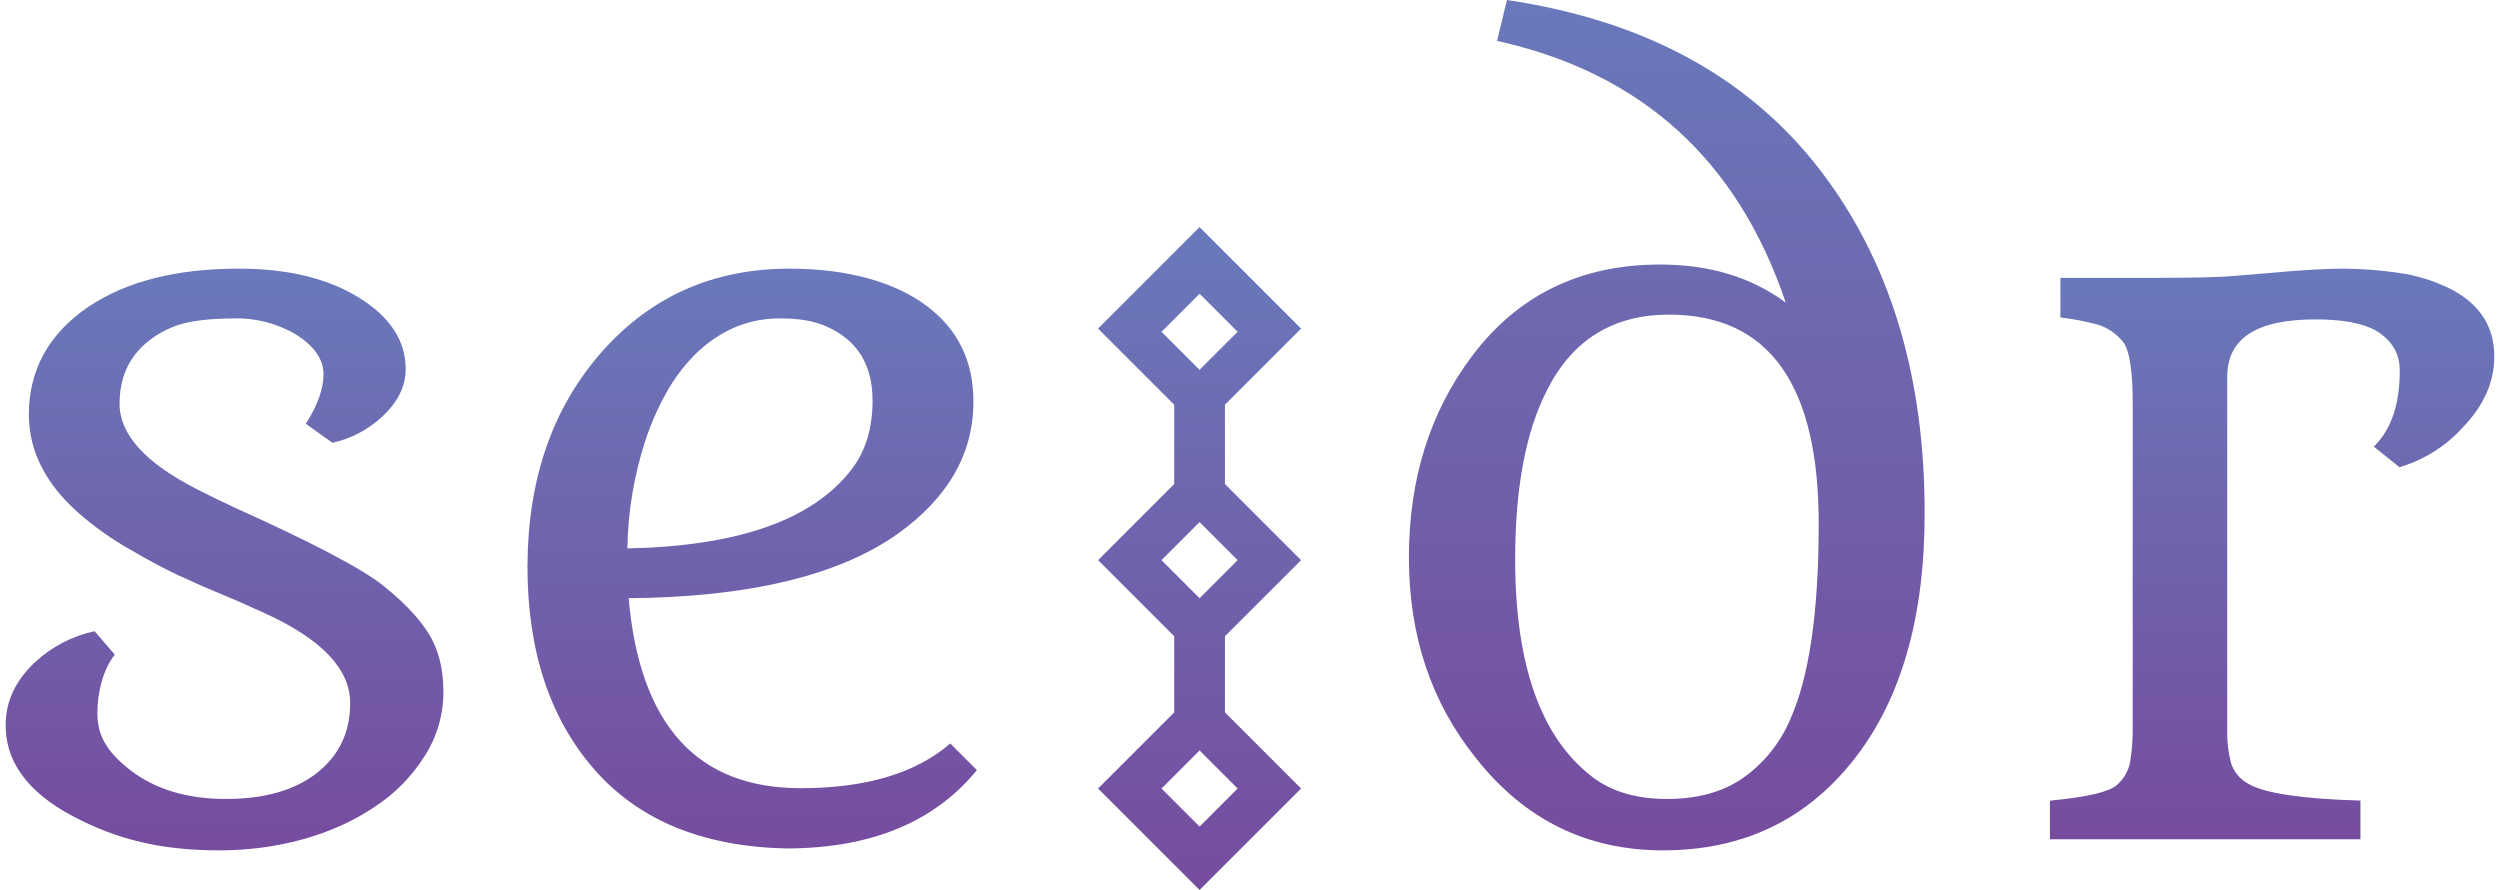
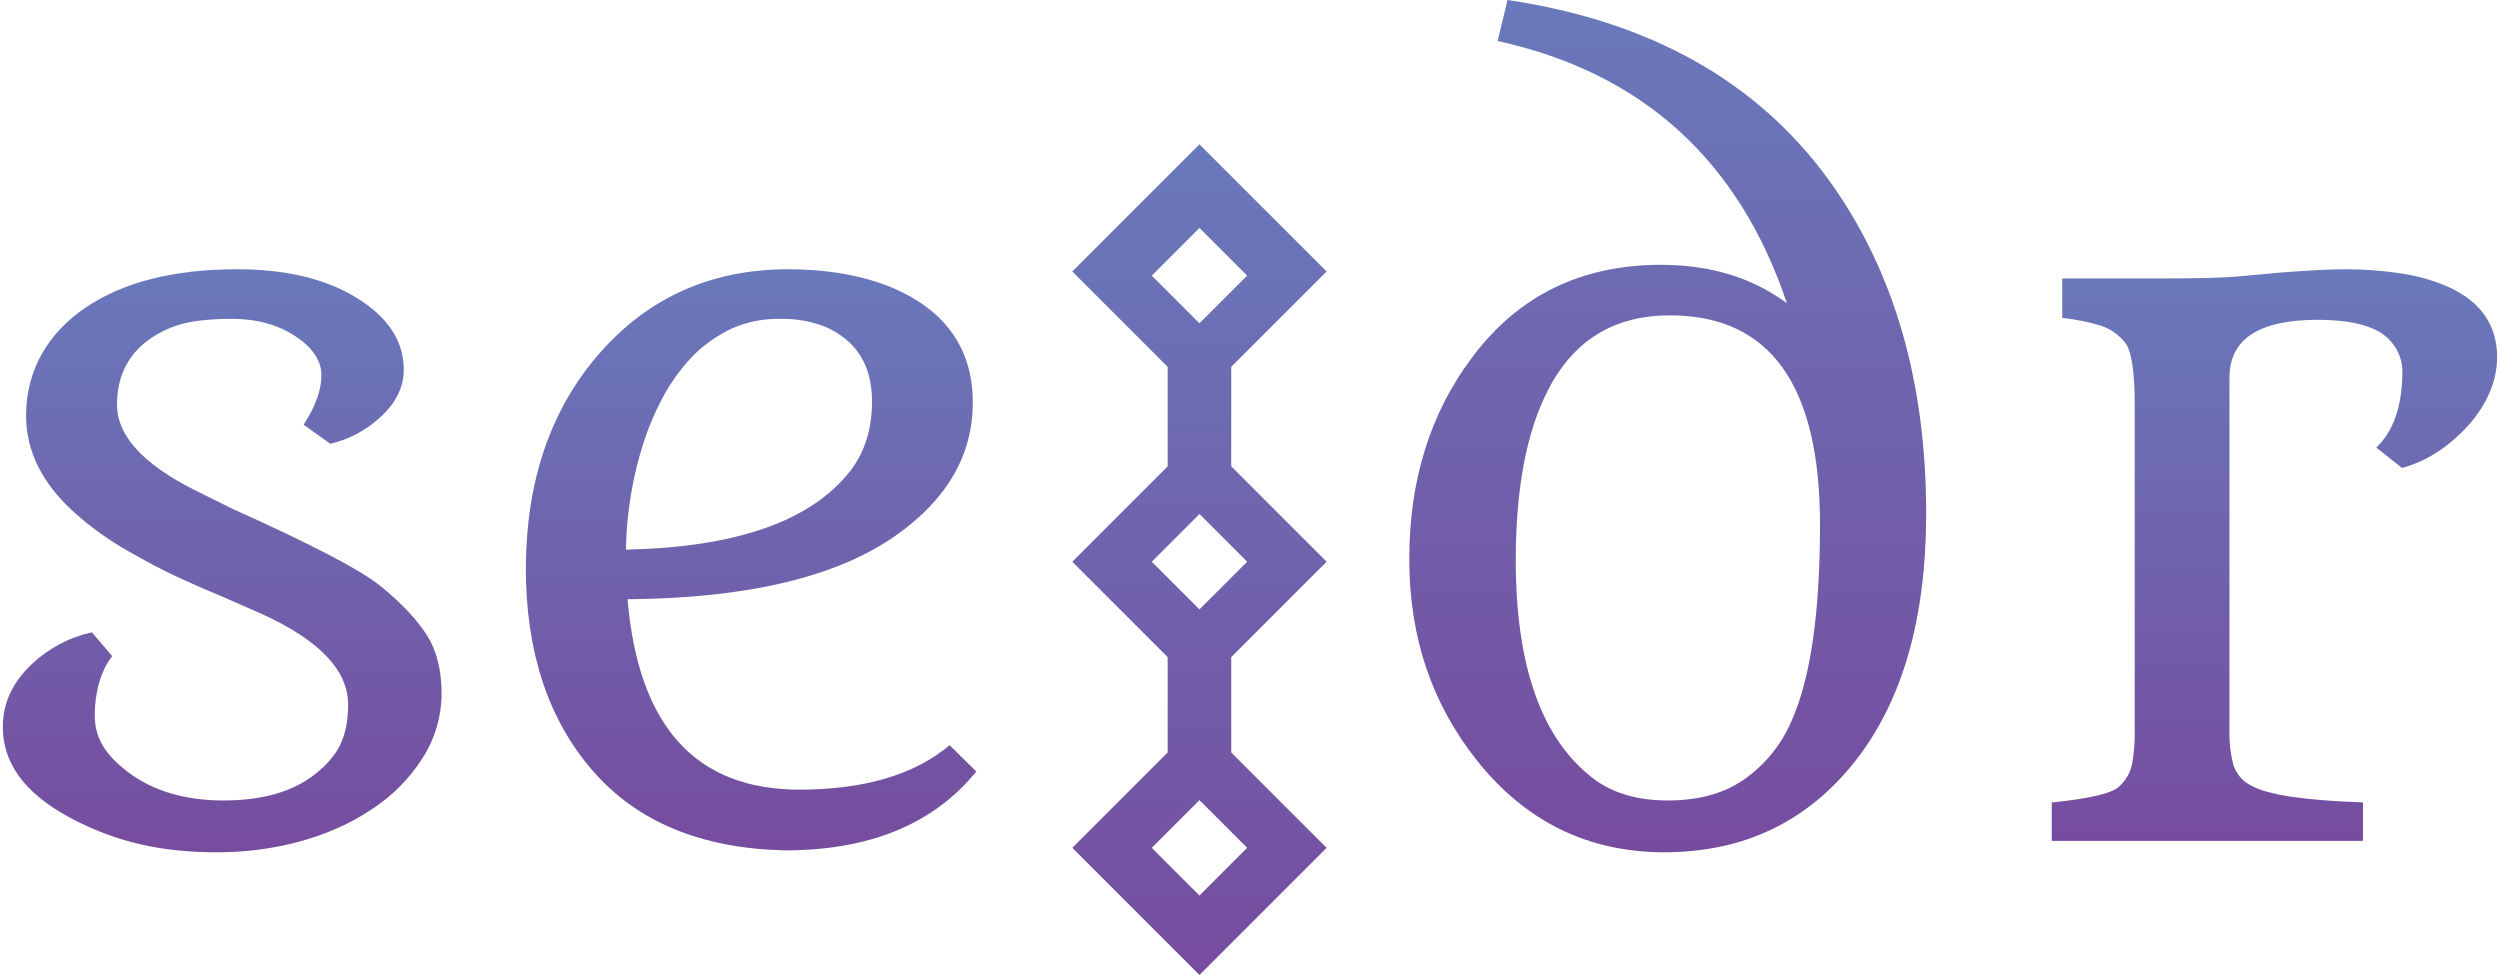
- <svg xmlns="http://www.w3.org/2000/svg" xmlns:xlink="http://www.w3.org/1999/xlink" viewBox="0 0 784.6 280.6" width="500" height="178" alt="Seidr">
+ <svg xmlns="http://www.w3.org/2000/svg" xmlns:xlink="http://www.w3.org/1999/xlink" width="500" height="195" viewBox="0 0 784.6 306.7" alt="Seidr">
  <defs>
    <style>.a{fill:url(#a);}.b{fill:url(#b);}.c{fill:url(#c);}.d{fill:url(#d);}.e{fill-rule:evenodd;fill:url(#e);}</style>
-     <linearGradient id="a" x1="188.6" y1="271.52" x2="188.6" y2="88.12" gradientUnits="userSpaceOnUse">
+     <linearGradient id="a" x1="73" y1="272.07" x2="73" y2="88.67" gradientUnits="userSpaceOnUse">
      <stop offset="0" stop-color="#764c9f" />
      <stop offset="1" stop-color="#6979bb" />
    </linearGradient>
-     <linearGradient id="b" x1="354.94" y1="270.93" x2="354.94" y2="88.12" xlink:href="#a" />
-     <linearGradient id="c" x1="643.29" y1="271.52" x2="643.29" y2="3.45" xlink:href="#a" />
-     <linearGradient id="d" x1="834.16" y1="268" x2="834.16" y2="88.12" xlink:href="#a" />
-     <linearGradient id="e" x1="496" y1="284" x2="496" y2="75" xlink:href="#a" />
+     <linearGradient id="b" x1="239.34" y1="271.48" x2="239.34" y2="88.67" xlink:href="#a" />
+     <linearGradient id="c" x1="527.7" y1="272.07" x2="527.7" y2="4" xlink:href="#a" />
+     <linearGradient id="d" x1="718.57" y1="268.55" x2="718.57" y2="88.67" xlink:href="#a" />
+     <linearGradient id="e" x1="380.41" y1="310.68" x2="380.41" y2="49.43" xlink:href="#a" />
  </defs>
-   <path class="a" d="M222.6,143a33.5,33.5,0,0,0,15.1-7.7c5.3-4.7,8-9.9,8-15.5,0-9-4.9-16.5-14.8-22.6s-22.5-9.1-37.8-9.1q-29.5,0-47.4,12c-12.5,8.5-18.8,19.9-18.8,34,0,11.4,5.2,21.7,15.4,30.8a96.2,96.2,0,0,0,16.6,11.8c6.3,3.7,11.5,6.4,15.4,8.2l7.3,3.3,6.4,2.7c3.4,1.4,7.8,3.3,13.2,5.8,18,8.2,27,17.6,27,28.4,0,9.2-3.5,16.5-10.5,22s-16.6,8.2-28.7,8.2-22.2-3-30-9-10.5-11.3-10.5-18,1.8-13.9,5.5-18.5l-6.4-7.4a40.1,40.1,0,0,0-18.9,9.9c-5.9,5.6-8.9,11.9-9.1,18.9-.4,11.9,6.6,21.8,21.1,29.5s28.6,10.8,46.3,10.8,35.1-4.5,48.6-13.5a52.3,52.3,0,0,0,16-16.1,37.3,37.3,0,0,0,6-20.3c0-7.3-1.5-13.3-4.5-18.2s-7.8-10-14.4-15.3-22.3-13.6-47-24.7c-3.2-1.5-7.2-3.4-11.9-5.8-16.2-8.3-24.3-17.2-24.3-26.9,0-8,2.8-14.4,8.3-19.1a30.8,30.8,0,0,1,10.4-5.8c4.1-1.3,10-2,17.6-2a36,36,0,0,1,19.7,5.3c5.5,3.6,8.3,7.7,8.3,12.3s-1.9,9.9-5.6,15.6Z" transform="translate(-119.6 -3.4)" />
-   <path class="b" d="M417.4,237.8q-16.3,14.1-47.2,14.1c-32.7,0-50.7-20-54.2-59.9,37.8-.3,66.1-7.1,84.7-20.2q24-17.1,24-41.8c0-12.8-4.9-22.8-14.8-30.2s-24.7-11.7-43.2-11.7q-36.1,0-59.3,26.4T284.1,182q0,39.8,21,63.9t60.5,25q40,0,60.2-24.7Zm-96.1-95.6a85.1,85.1,0,0,1,6.6-15,54.3,54.3,0,0,1,9.2-12.2,41.5,41.5,0,0,1,11.9-8.2,36,36,0,0,1,15.1-3c5.7,0,10.4.8,14.2,2.5,9.8,4.3,14.6,12.1,14.6,23.4,0,8.7-2.2,16-6.7,21.8-12.3,15.9-35.8,24.1-70.6,24.8a115.5,115.5,0,0,1,5.7-34.1Z" transform="translate(-119.6 -3.4)" />
-   <path class="c" d="M641.2,86.8q-37.7,0-59.4,29Q562,142.2,562,179.2t21.2,63.3q22.9,29,58.9,29,37.6,0,60.1-28.5t22.4-78q0-62.6-30.5-104.7Q660.2,13.4,592.9,3.4l-3.1,12.9q68.3,15.1,91,82.5-16.2-12-39.6-12Zm40.9,143.7a43.1,43.1,0,0,1-14.8,18.2c-6.3,4.4-14.3,6.6-23.9,6.6s-17.5-2.3-23.5-6.9q-24.4-18.6-24.4-68.7c0-22.6,3.4-40.3,10-53.2q12-23.9,38.5-23.9,47.3,0,47.2,66.1,0,41.7-9.1,61.8Z" transform="translate(-119.6 -3.4)" />
-   <path class="d" d="M874.3,150.7a43.5,43.5,0,0,0,20.2-12.8c6.5-6.8,9.7-14.2,9.7-22.1,0-9.9-5-17.1-14.8-21.8a54.1,54.1,0,0,0-15.5-4.6,127.8,127.8,0,0,0-17.1-1.3c-5.5,0-12.7.4-21.5,1.2l-12,1c-5.1.5-13.6.7-25.6.7H767.4v12.5a77.8,77.8,0,0,1,12,2.3,17,17,0,0,1,7.7,5.3c2.1,2.6,3.1,9.1,3.1,19.8V232.4a65.4,65.4,0,0,1-.8,11.2,12.7,12.7,0,0,1-4.2,7.3c-2.3,2.1-9.2,3.8-20.8,4.9l-.3.2v12H862V255.8c-18.4-.5-30.1-2.3-35.2-5.2a11.5,11.5,0,0,1-5.6-6.6,38.1,38.1,0,0,1-1.2-10.4V122.2c0-12.1,9.2-18.1,27.8-18.1q12.9,0,19.2,3.6c5,3.1,7.4,7.2,7.4,12.5,0,10.7-2.7,18.7-8.2,24Z" transform="translate(-119.6 -3.4)" />
-   <path class="e" d="M528,180l-24-24V131l24-24L496,75l-32,32,24,24v25l-24,24,24,24v24l-24,24,32,32,32-32-24-24V204Zm-44-72,12-12,12,12-12,12Zm24,144-12,12-12-12,12-12Zm-12-60-12-12,12-12,12,12Z" transform="translate(-119.6 -3.4)" />
+   <path class="a" d="M107,143.6a34.8,34.8,0,0,0,15.1-7.8c5.4-4.7,8-9.8,8-15.5,0-9-4.9-16.5-14.8-22.6s-22.5-9-37.7-9c-19.8,0-35.6,4-47.5,12s-18.8,19.8-18.8,34c0,11.4,5.2,21.6,15.4,30.7a96.6,96.6,0,0,0,16.6,11.9c6.3,3.6,11.5,6.3,15.4,8.1l7.3,3.3,6.4,2.7,13.2,5.8c18,8.2,27,17.7,27,28.4s-3.5,16.5-10.5,22-16.6,8.2-28.7,8.2-22.2-3-30-8.9-10.5-11.3-10.5-18,1.8-13.9,5.5-18.5L32,202.9a40.3,40.3,0,0,0-18.9,10c-5.9,5.6-8.9,11.9-9.1,18.9-.4,11.9,6.7,21.7,21.1,29.4s28.6,10.9,46.3,10.9,35.2-4.5,48.6-13.5a53.4,53.4,0,0,0,16-16.1,37.9,37.9,0,0,0,6-20.4c0-7.2-1.5-13.3-4.5-18.1s-7.8-10-14.4-15.4-22.3-13.5-47-24.6l-11.9-5.9C48,149.9,39.9,141,39.9,131.3q0-12,8.4-19.2a31.4,31.4,0,0,1,10.4-5.7c4.1-1.4,9.9-2.1,17.5-2.1s14.2,1.8,19.7,5.4,8.3,7.7,8.3,12.3-1.8,9.8-5.6,15.6Z" transform="translate(-4 -4)" />
+   <path class="b" d="M301.8,238.4q-16.4,13.9-47.1,14c-32.8,0-50.8-19.9-54.2-59.9,37.7-.3,66-7,84.6-20.2q24-17,24-41.7c0-12.8-4.9-22.9-14.8-30.2s-24.7-11.7-43.2-11.7q-36.2,0-59.3,26.3t-23.3,67.6q0,39.6,21,63.8T250,271.5q40,0,60.2-24.8Zm-96.1-95.7a88.4,88.4,0,0,1,6.6-15,60,60,0,0,1,9.2-12.2,43.6,43.6,0,0,1,11.9-8.2,36,36,0,0,1,15.1-3,36.5,36.5,0,0,1,14.2,2.5c9.8,4.3,14.7,12.1,14.7,23.5,0,8.7-2.3,15.9-6.8,21.8q-18.5,23.7-70.6,24.8a116.2,116.2,0,0,1,5.7-34.2Z" transform="translate(-4 -4)" />
+   <path class="c" d="M525.6,87.3q-37.7,0-59.4,29.1c-13.2,17.5-19.8,38.7-19.8,63.4s7.1,45.5,21.2,63.3q22.9,28.9,58.9,29c25.1,0,45.1-9.6,60.1-28.6S609,198.4,609,165.6q0-62.5-30.5-104.8Q544.6,14,477.3,4l-3.1,12.9q68.3,15,91,82.5c-10.8-8-24-12.1-39.6-12.1Zm40.9,143.8a42.8,42.8,0,0,1-14.8,18.1c-6.3,4.4-14.3,6.6-23.9,6.6s-17.5-2.3-23.5-6.9q-24.4-18.6-24.4-68.7c0-22.5,3.4-40.3,10-53.2,8-15.9,20.9-23.8,38.5-23.8q47.3,0,47.2,66,0,41.9-9.1,61.9Z" transform="translate(-4 -4)" />
+   <path class="d" d="M758.7,151.2c7.4-2,14.2-6.3,20.2-12.7s9.7-14.2,9.7-22.1c0-9.9-4.9-17.2-14.8-21.9A57.5,57.5,0,0,0,758.3,90a113.2,113.2,0,0,0-17.1-1.3c-5.5,0-12.7.4-21.5,1.1l-12,1.1c-5.1.5-13.6.7-25.6.7H651.8V104a64.6,64.6,0,0,1,12,2.4,16.3,16.3,0,0,1,7.7,5.3c2.1,2.5,3.1,9.1,3.1,19.7V233a57.2,57.2,0,0,1-.8,11.2,13.1,13.1,0,0,1-4.2,7.3c-2.3,2.1-9.2,3.7-20.8,4.9h-.3v12.1h97.9V256.4c-18.4-.6-30.1-2.4-35.2-5.3a10.9,10.9,0,0,1-5.6-6.6,37.6,37.6,0,0,1-1.2-10.4V122.8c0-12.1,9.2-18.2,27.8-18.2,8.6,0,15,1.3,19.2,3.7s7.4,7.2,7.4,12.4c0,10.8-2.7,18.8-8.2,24.1Z" transform="translate(-4 -4)" />
+   <path class="e" d="M420.4,180.7l-30-30V119.4l30-30-40-40-40,40,30,30v31.3l-30,30,30,30v30l-30,30,40,40,40-40-30-30v-30Zm-55-90,15-15,15,15-15,15Zm30,180-15,15-15-15,15-15Zm-15-75-15-15,15-15,15,15Z" transform="translate(-4 -4)" />
</svg>
